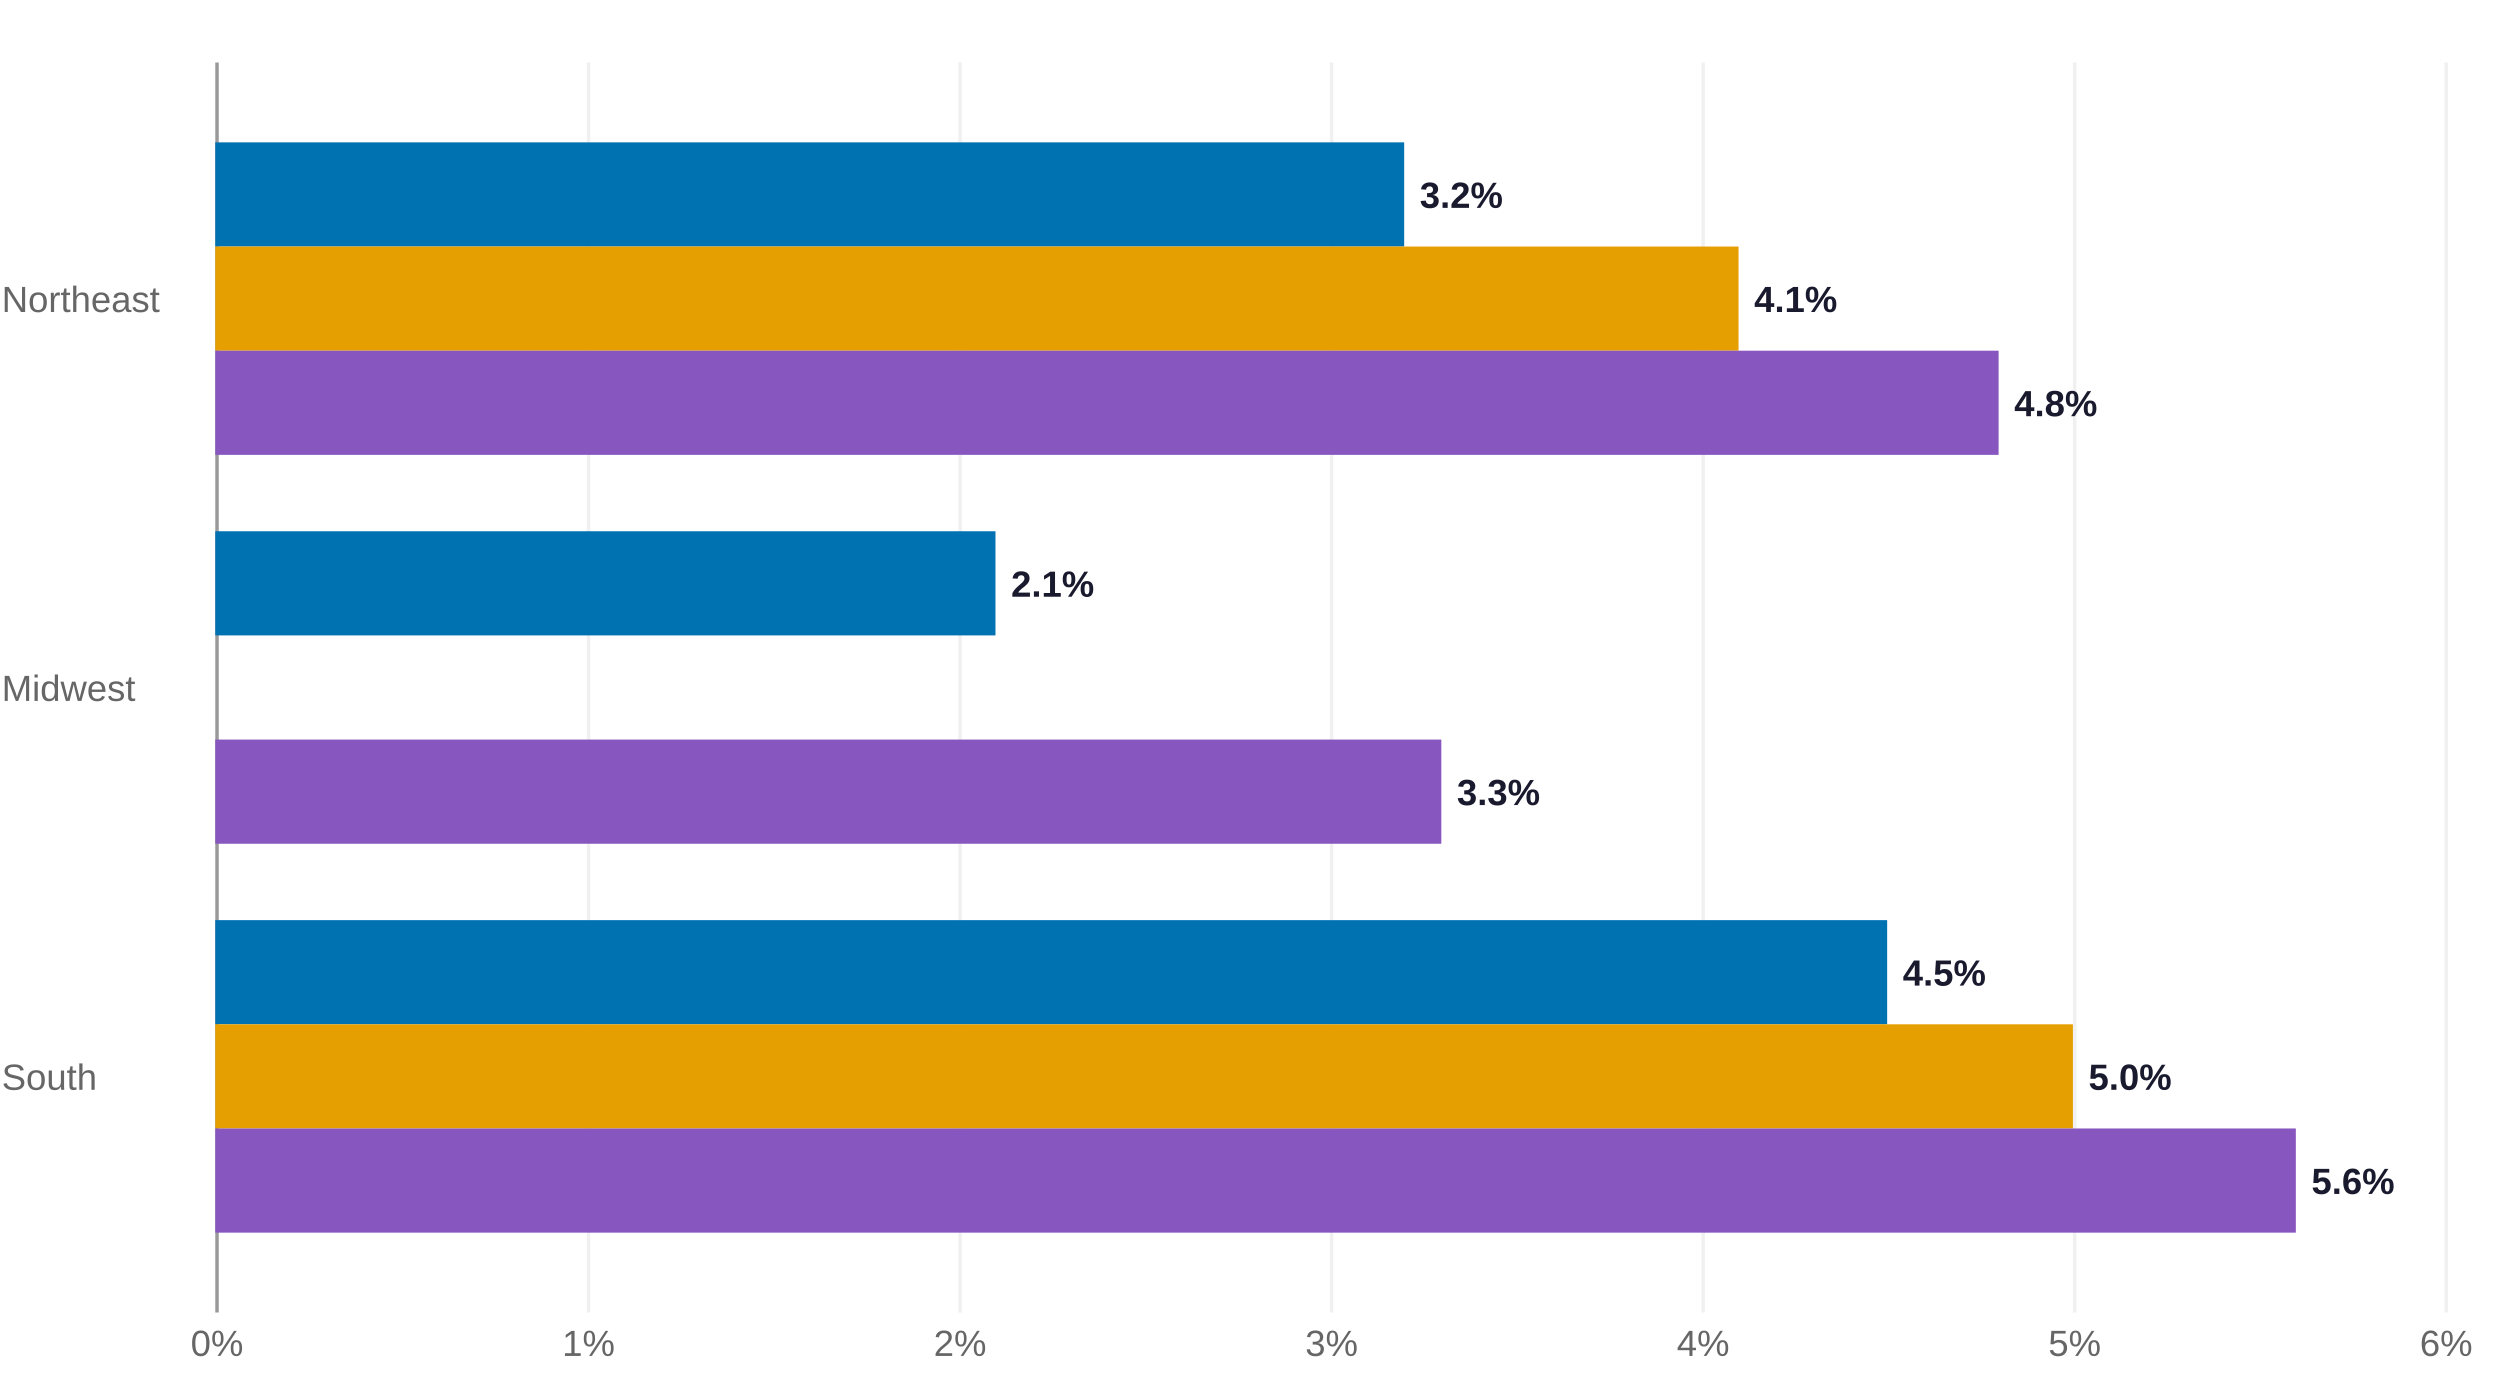
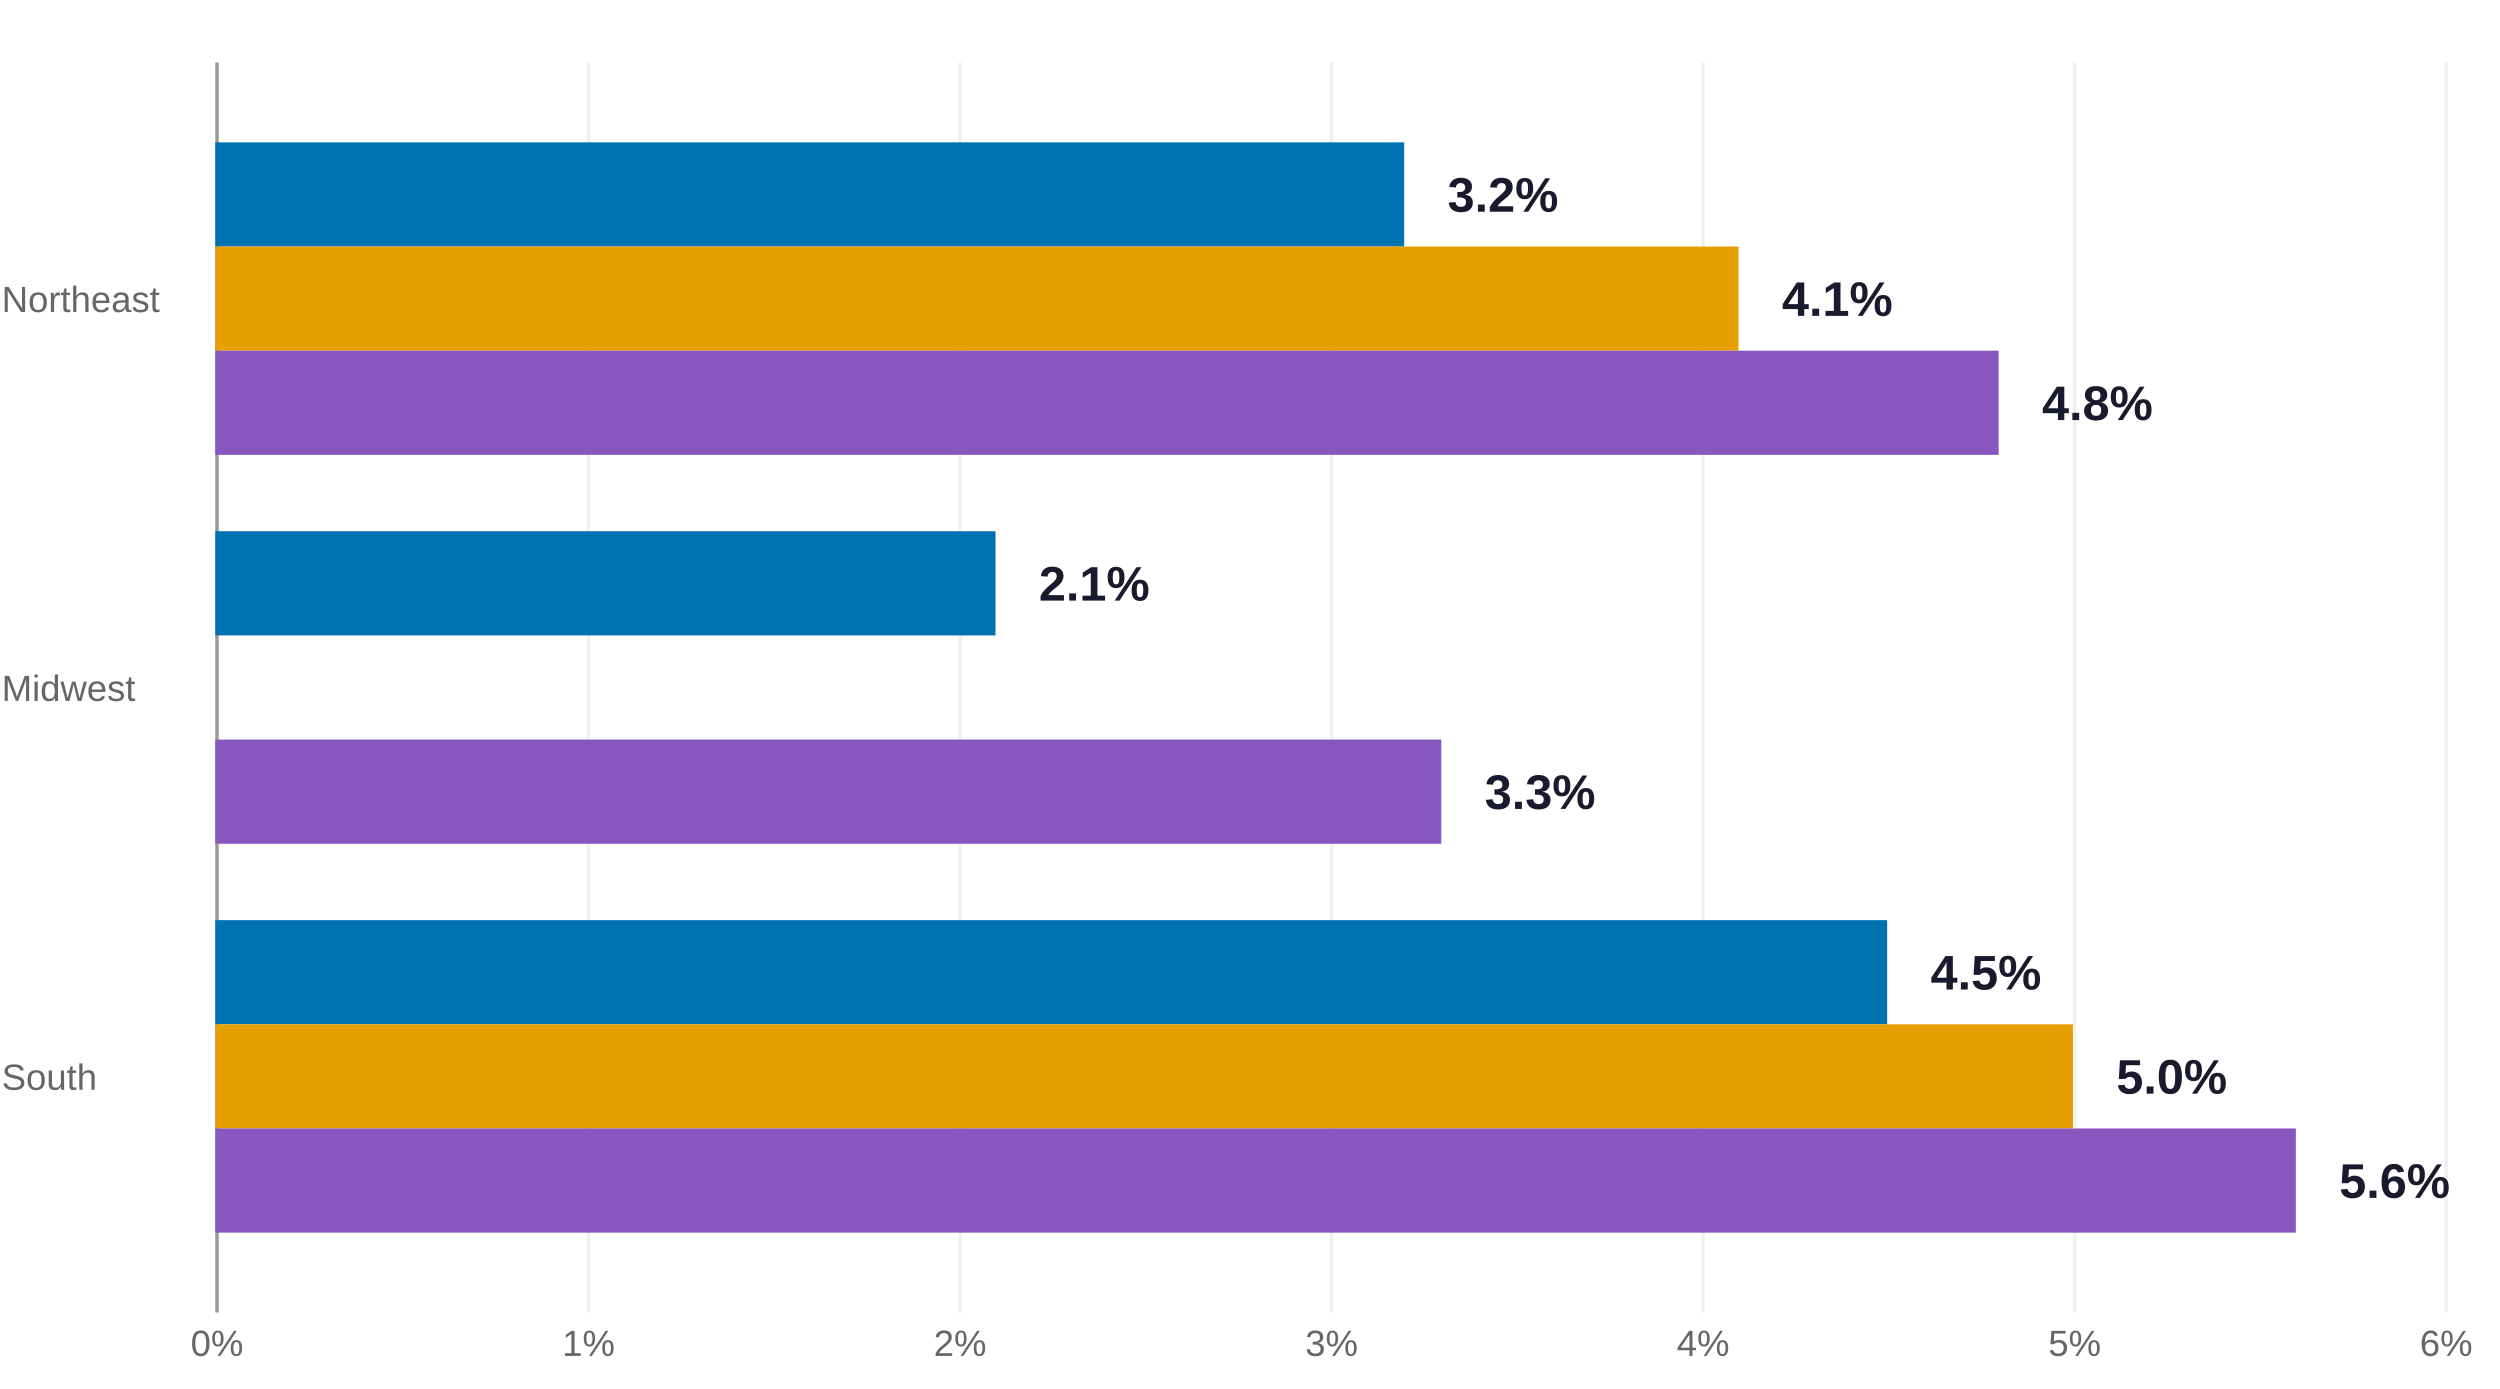
<svg class="tblchart" fill="currentColor" font-family="system-ui, sans-serif" font-size="10" text-anchor="middle" width="720" height="400" viewBox="0 0 720 400" style="background: transparent; color: rgb(74, 74, 74); font-family: Figtree, &quot;Source Sans 3&quot;, system-ui, -apple-system, &quot;Segoe UI&quot;, Arial, sans-serif; font-size: 10.5px; overflow: visible;" data-margin-left="62" data-margin-right="16" data-margin-top="18" data-margin-bottom="22">
  <style>:where(.tblchart) {
  --plot-background: white;
  display: block;
  height: auto;
  height: intrinsic;
  max-width: 100%;
}
:where(.tblchart text),
:where(.tblchart tspan) {
  white-space: pre;
}</style>
  <g aria-label="rule" transform="translate(0.5,0)">
    <g class="tbl-gridline" stroke="#F0F0F0" transform="translate(0,23)">
      <line x1="169" x2="169" y1="-5" y2="355" />
      <line x1="276" x2="276" y1="-5" y2="355" />
      <line x1="383" x2="383" y1="-5" y2="355" />
      <line x1="490" x2="490" y1="-5" y2="355" />
      <line x1="597" x2="597" y1="-5" y2="355" />
      <line x1="704" x2="704" y1="-5" y2="355" />
    </g>
  </g>
  <g aria-label="text" transform="translate(0.5,12.5)">
    <g class="tbl-x-tick-label" fill="#666666" font-size="10.5" font-weight="500" transform="translate(0,270)">
      <text transform="translate(62,108)">0%</text>
      <text transform="translate(169,108)">1%</text>
      <text transform="translate(276,108)">2%</text>
      <text transform="translate(383,108)">3%</text>
      <text transform="translate(490,108)">4%</text>
      <text transform="translate(597,108)">5%</text>
      <text transform="translate(704,108)">6%</text>
    </g>
  </g>
  <g aria-label="text" transform="translate(-61.5,0.5)">
    <g fill="#666666" text-anchor="start" font-size="10.5" font-weight="500" transform="translate(0,23)">
      <text y="0.32em" transform="translate(62,63)">Northeast</text>
    </g>
    <g fill="#666666" text-anchor="start" font-size="10.5" font-weight="500" transform="translate(0,135)">
      <text y="0.32em" transform="translate(62,63)">Midwest</text>
    </g>
    <g fill="#666666" text-anchor="start" font-size="10.5" font-weight="500" transform="translate(0,247)">
      <text y="0.32em" transform="translate(62,63)">South</text>
    </g>
  </g>
  <g aria-label="rule" transform="translate(0.5,0)">
    <g class="tbl-zero-baseline" stroke="#999999" transform="translate(0,23)">
      <line x1="62" x2="62" y1="-5" y2="355" />
    </g>
  </g>
  <g aria-label="bar">
    <g transform="translate(0,23)">
      <rect x="62" width="342.4" y="18" height="30" fill="#0072B2" data-series="2019" />
      <rect x="62" width="438.7" y="48" height="30" fill="#E69F00" data-series="2022" />
      <rect x="62" width="513.6" y="78" height="30" fill="#8856BF" data-series="2025" />
    </g>
    <g transform="translate(0,135)">
      <rect x="62" width="224.7" y="18" height="30" fill="#0072B2" data-series="2019" />
      <rect x="62" width="0" y="48" height="30" fill="#E69F00" data-series="2022" />
      <rect x="62" width="353.1" y="78" height="30" fill="#8856BF" data-series="2025" />
    </g>
    <g transform="translate(0,247)">
      <rect x="62" width="481.5" y="18" height="30" fill="#0072B2" data-series="2019" />
      <rect x="62" width="535" y="48" height="30" fill="#E69F00" data-series="2022" />
      <rect x="62" width="599.2" y="78" height="30" fill="#8856BF" data-series="2025" />
    </g>
  </g>
-   <g aria-label="text" transform="translate(4.5,15.5)">
-     <g fill="#1A1A2E" text-anchor="start" font-size="10.5" font-weight="600" transform="translate(0,23)">
+   <g aria-label="text" transform="translate(12.5,15.5)">
+     <g fill="#1A1A2E" text-anchor="start" font-size="14" font-weight="700" transform="translate(0,23)">
      <text y="0.32em" transform="translate(404.4,18)">3.2%</text>
      <text y="0.32em" transform="translate(500.7,48)">4.1%</text>
      <text y="0.32em" transform="translate(575.6,78)">4.8%</text>
    </g>
-     <g fill="#1A1A2E" text-anchor="start" font-size="10.5" font-weight="600" transform="translate(0,135)">
+     <g fill="#1A1A2E" text-anchor="start" font-size="14" font-weight="700" transform="translate(0,135)">
      <text y="0.32em" transform="translate(286.7,18)">2.1%</text>
      <text y="0.32em" transform="translate(415.1,78)">3.3%</text>
    </g>
-     <g fill="#1A1A2E" text-anchor="start" font-size="10.5" font-weight="600" transform="translate(0,247)">
+     <g fill="#1A1A2E" text-anchor="start" font-size="14" font-weight="700" transform="translate(0,247)">
      <text y="0.32em" transform="translate(543.5,18)">4.5%</text>
      <text y="0.32em" transform="translate(597,48)">5.0%</text>
      <text y="0.32em" transform="translate(661.2,78)">5.6%</text>
    </g>
  </g>
</svg>
